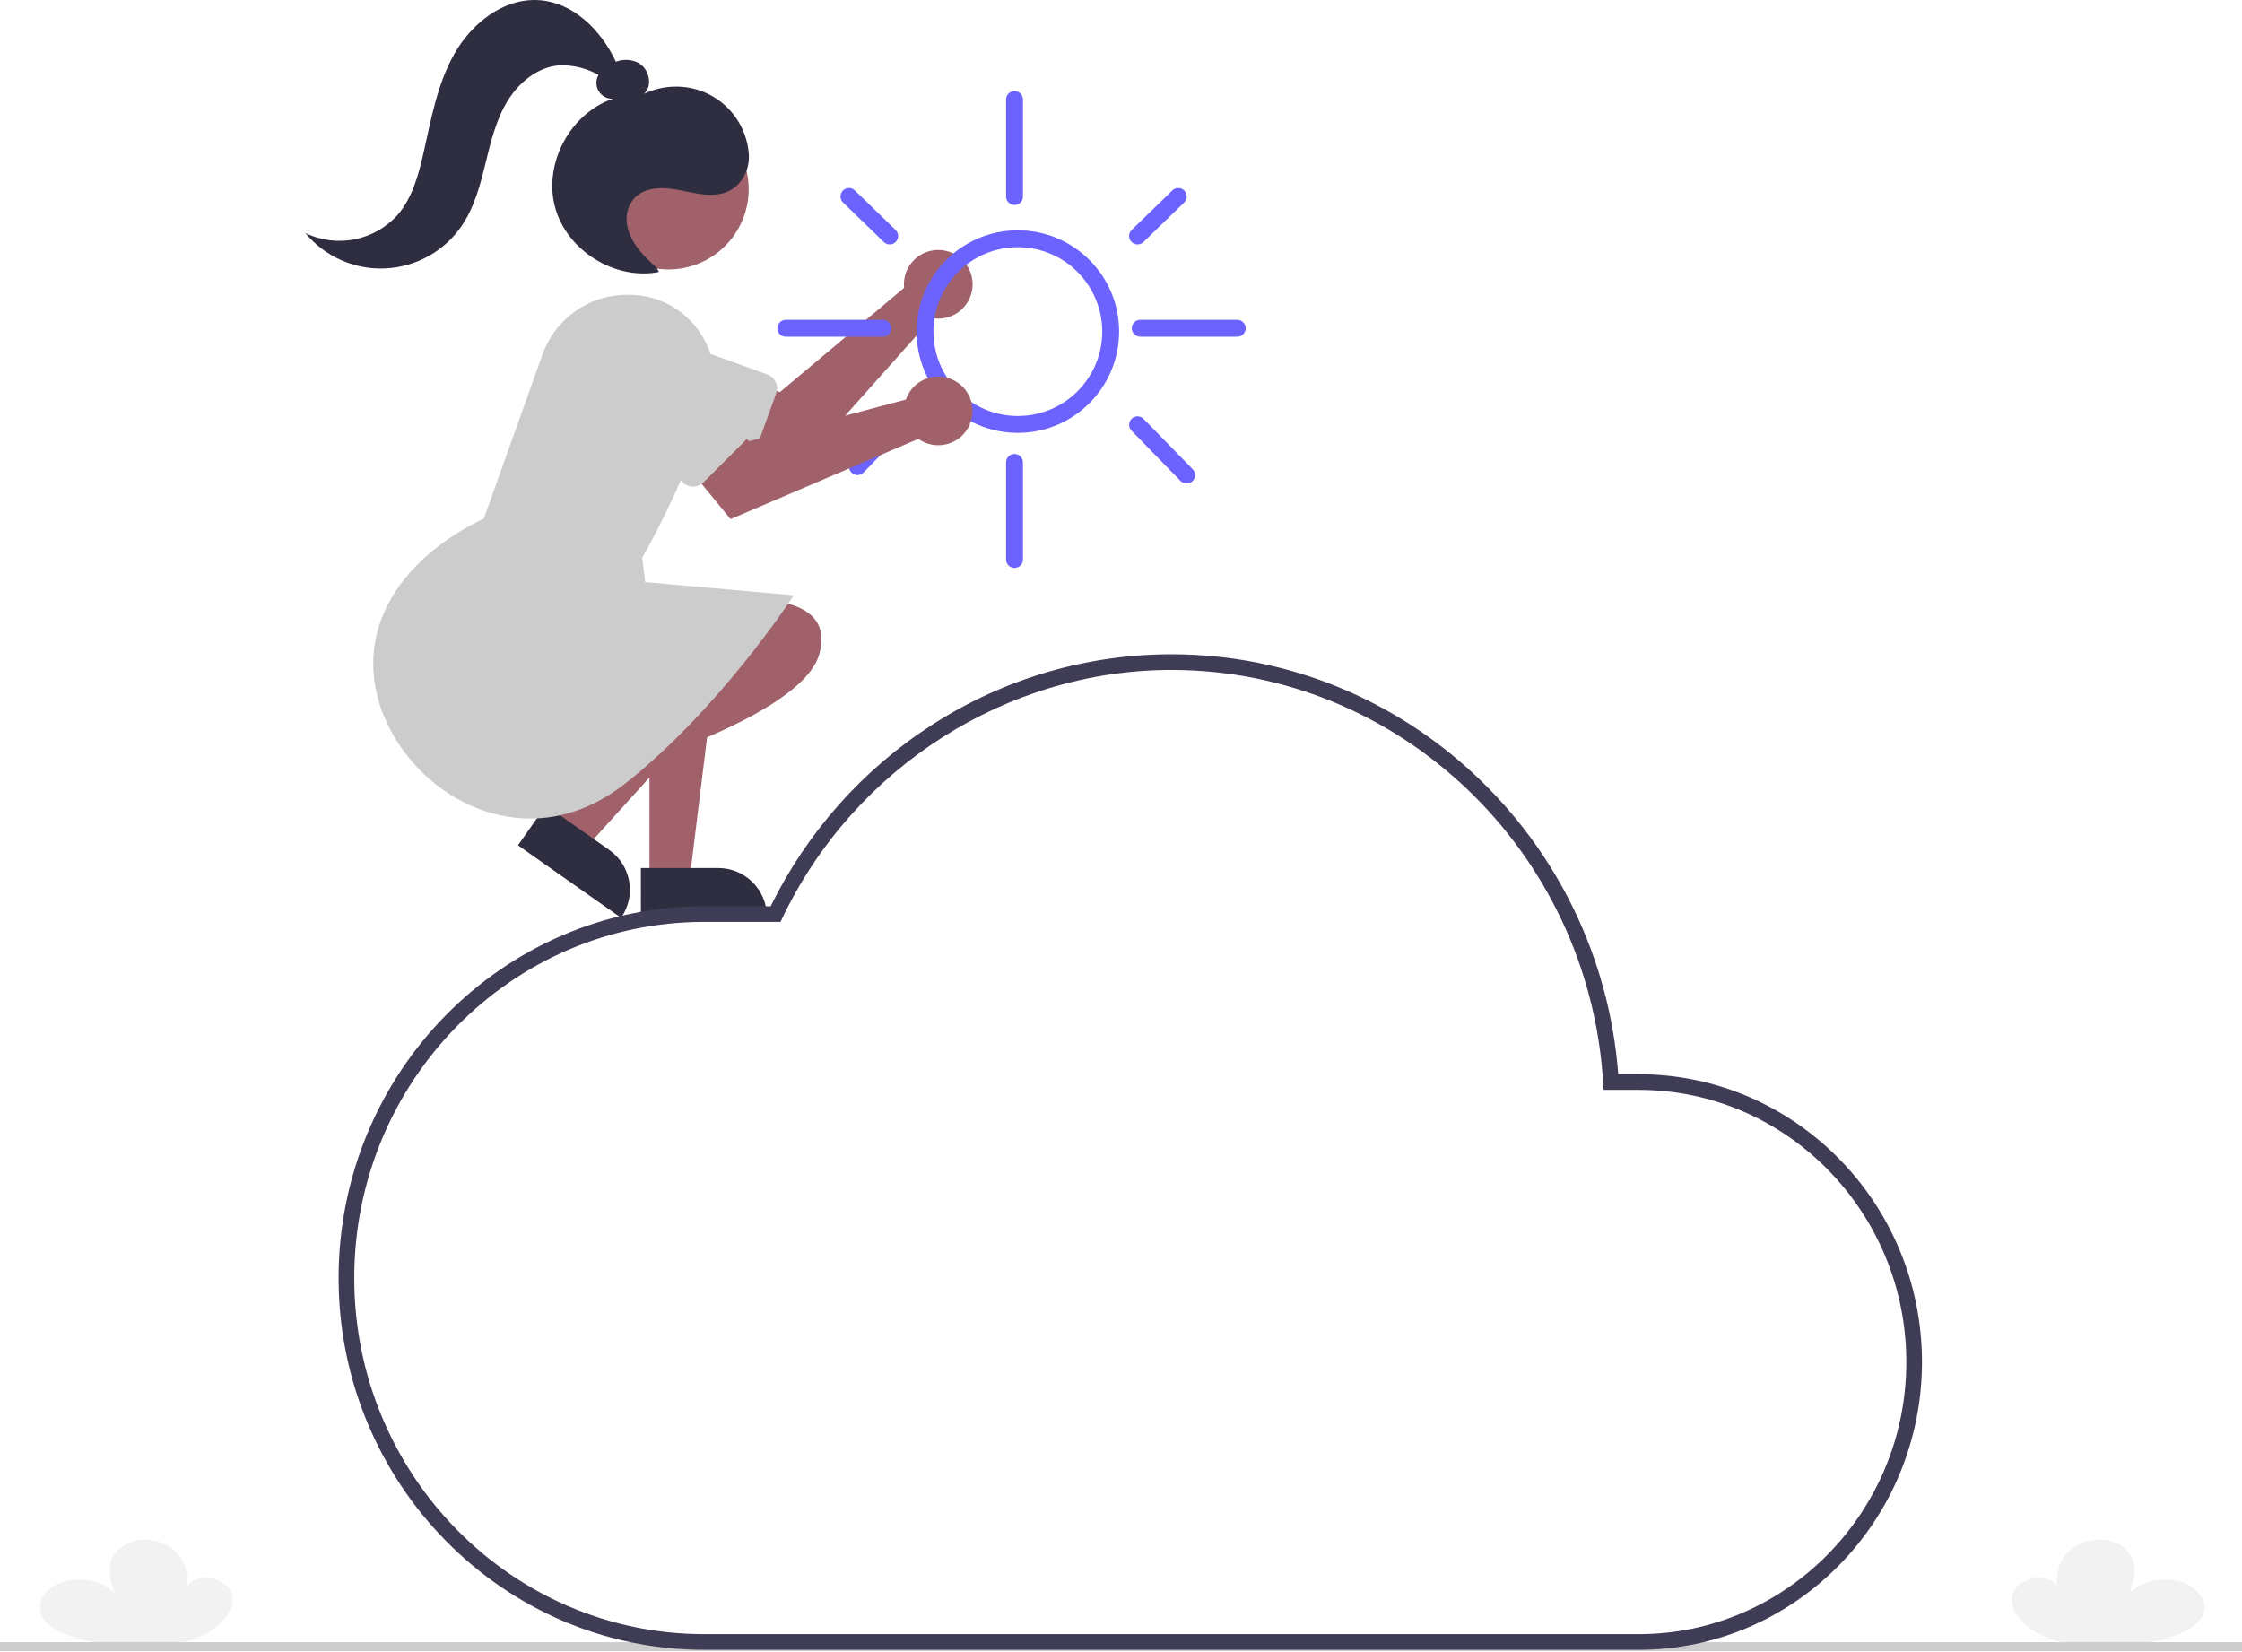
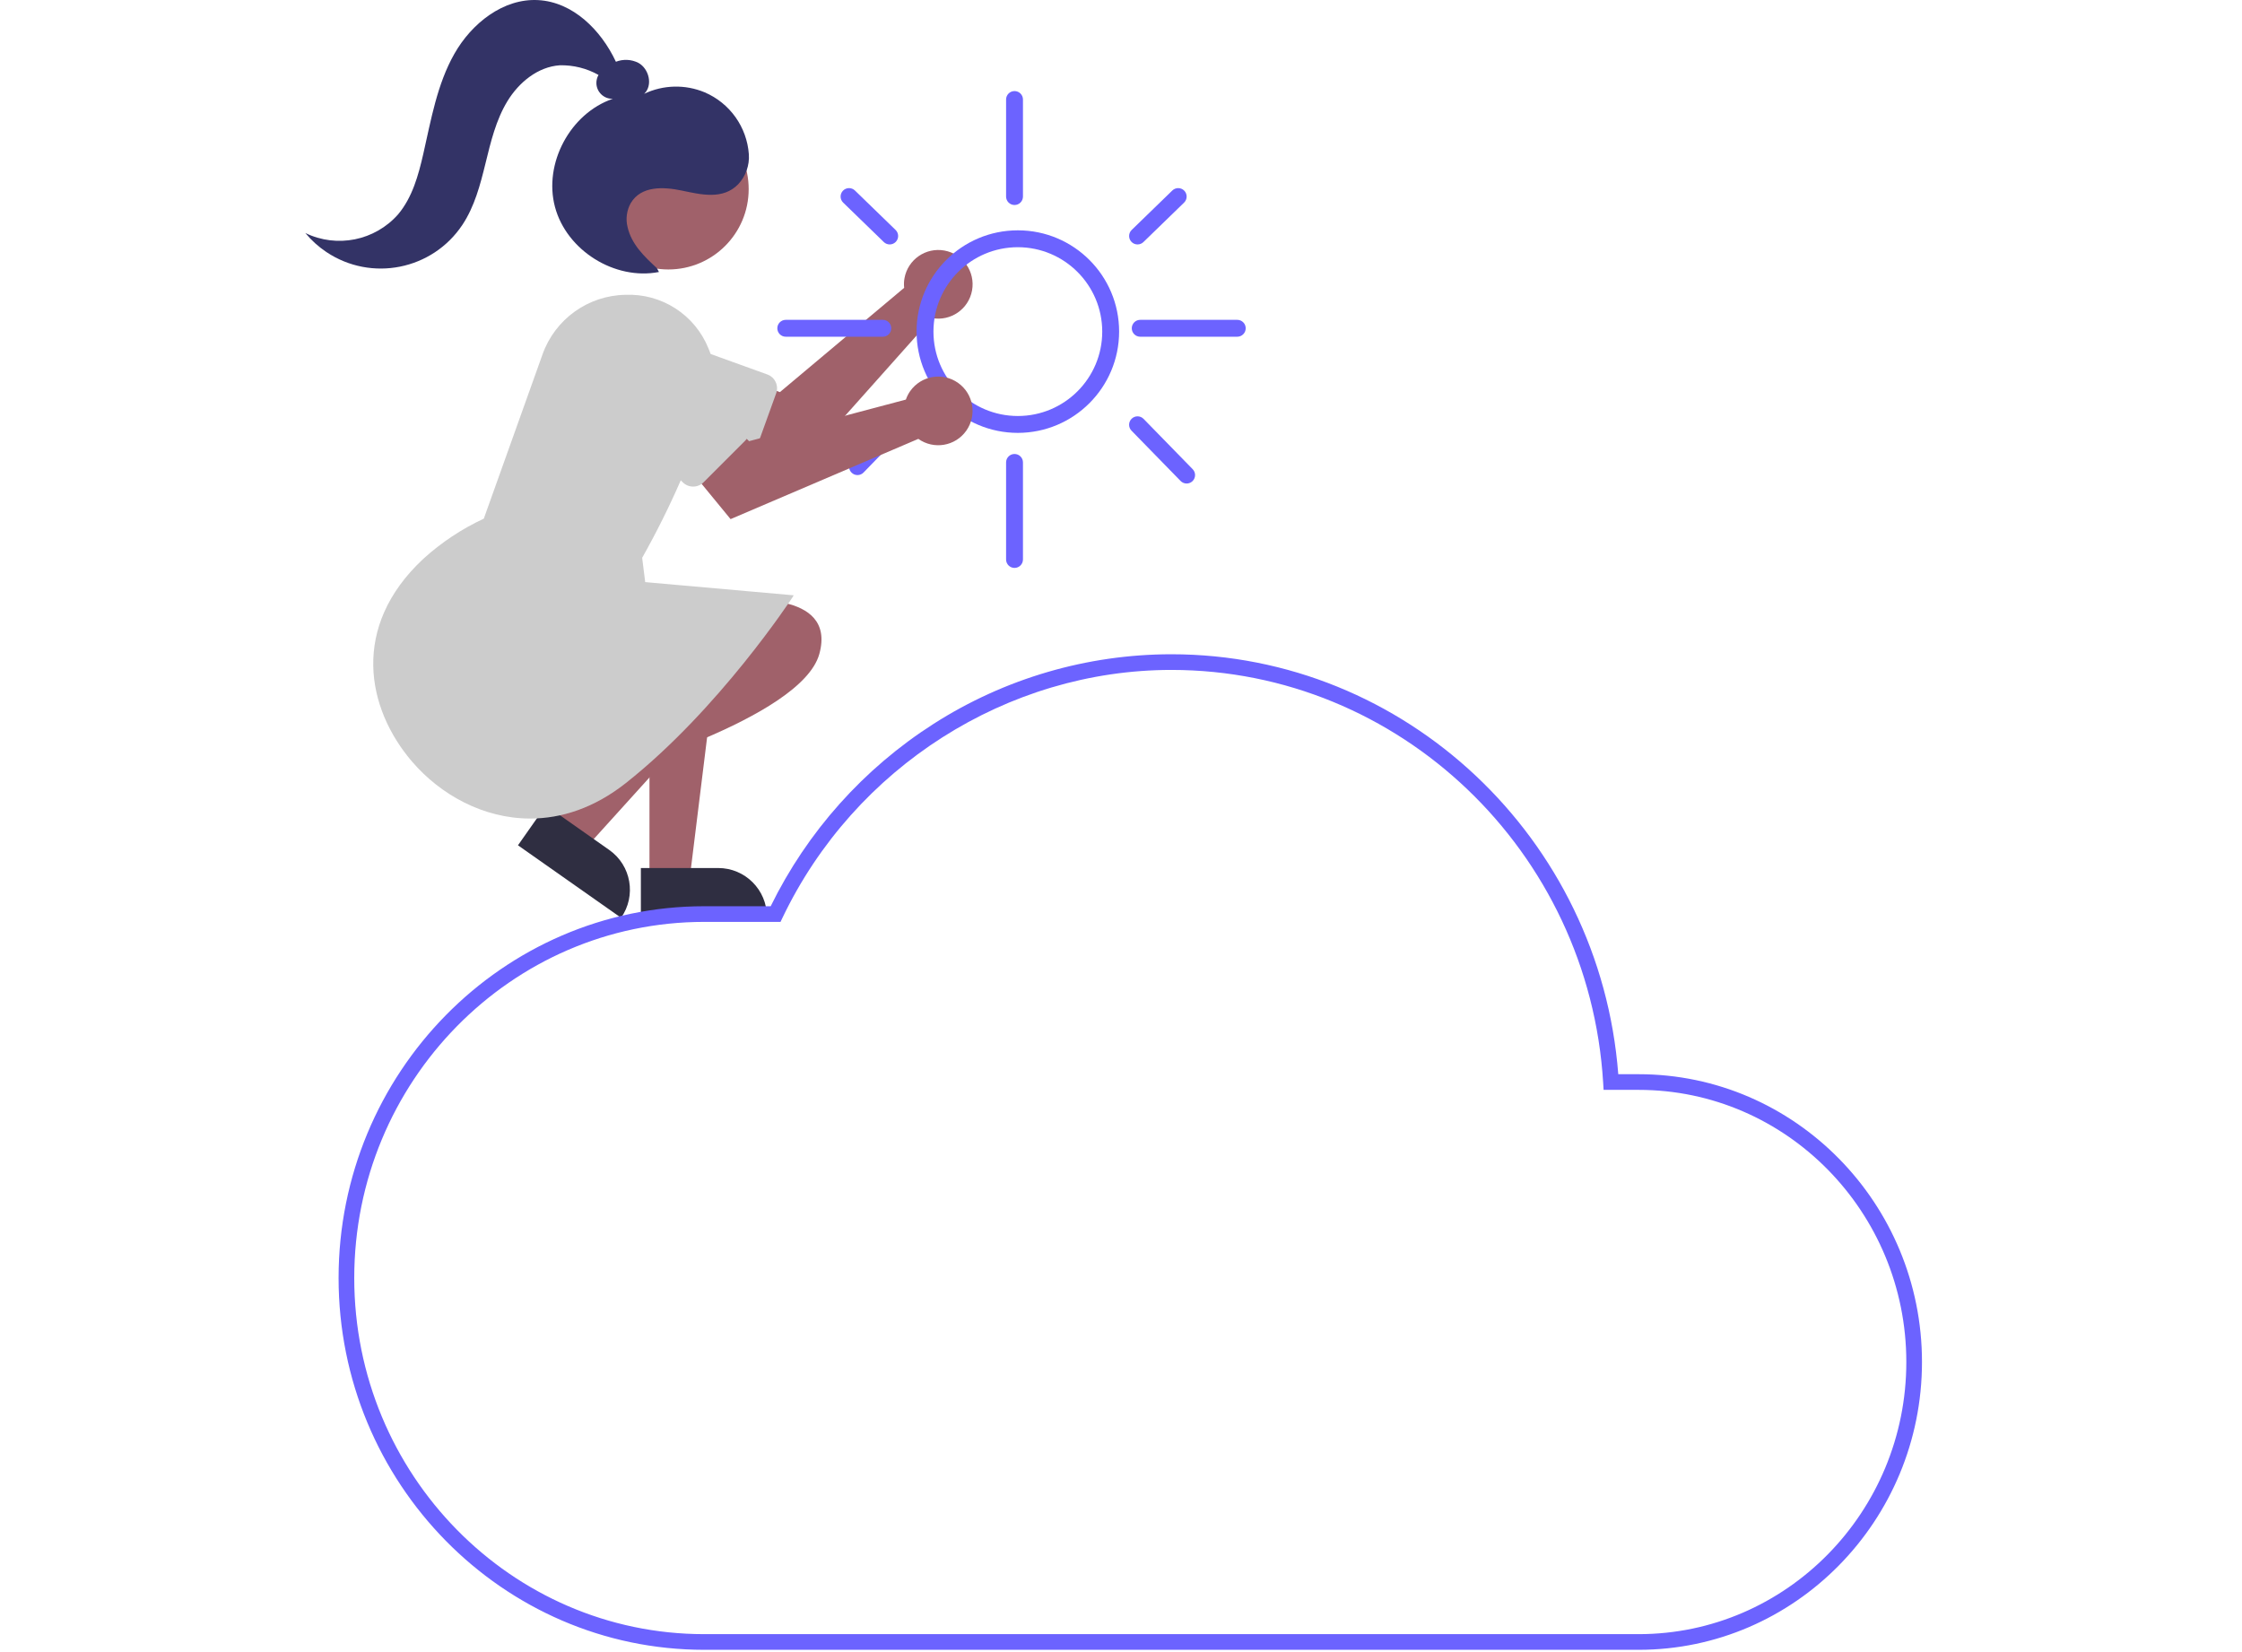
- <svg xmlns="http://www.w3.org/2000/svg" id="f3bef9ad-0239-4908-ae6d-7464f49c7d52" data-name="Layer 1" width="859.113" height="632.679" viewBox="0 0 859.113 632.679">
-   <path id="bf948e58-f613-467a-9468-983dc892a127" data-name="Path 449" d="M967.942,763.866c-10.593-.44-20.244-4.715-24.61-11.338q-.306-.465-.577-.943c-1.594-2.822-2.092-6.066-.349-8.847s6.1-4.893,10.468-4.454,7.785,3.926,5.976,6.686c-.4-5.578-.735-11.439,3.762-16.294a16.436,16.436,0,0,1,9.207-4.758c9.062-1.594,15.078,3.53,16.283,8.7.889,3.819-.339,7.7-1.562,11.479,3.769-4.457,12.732-6.44,19.6-4.335s10.673,8,8.328,12.9c-2.763,5.764-11.974,8.743-20.53,10.318C986.87,764.281,976.276,764.212,967.942,763.866Z" transform="translate(-170.4435 -133.6603)" fill="#f2f2f2" />
-   <path id="b42aec13-b3c1-4211-a06e-06d70154504c" data-name="Path 538" d="M232.952,763.866c10.593-.44,20.244-4.715,24.609-11.338q.307-.465.577-.943c1.594-2.822,2.092-6.066.349-8.847s-6.1-4.893-10.468-4.454-7.786,3.926-5.976,6.686c.4-5.578.735-11.439-3.762-16.294a16.436,16.436,0,0,0-9.206-4.758c-9.062-1.594-15.078,3.53-16.283,8.7-.889,3.819.339,7.7,1.562,11.479-3.769-4.457-12.732-6.44-19.6-4.335s-10.674,8-8.328,12.9c2.763,5.764,11.974,8.743,20.53,10.318C214.024,764.281,224.617,764.212,232.952,763.866Z" transform="translate(-170.4435 -133.6603)" fill="#f2f2f2" />
-   <rect id="ff921942-c1a5-4092-8e51-cfff0188952a" data-name="Rectangle 73" y="629.236" width="859.113" height="3.443" fill="#ccc" />
-   <path id="a8ec5313-8437-40fa-9ae6-49ad9c080ae2" data-name="Path 525" d="M516.845,241.872a13.191,13.191,0,0,0,.062,2.077l-47.612,39.958-14.2-5.141-10.559,20.414,31.043,14.776,52.052-58.411a13.155,13.155,0,1,0-10.787-13.674Z" transform="translate(-170.4435 -133.6603)" fill="#a0616a" />
-   <path id="b5ad9c77-52a4-4655-bf33-f0307720c346" data-name="Path 526" d="M452.989,308.973l-45.978-16.6a16.92,16.92,0,1,1,11.489-31.831l45.978,16.6a5.639,5.639,0,0,1,3.39,7.218l-0.0.001-7.659,21.221a5.648,5.648,0,0,1-7.22,3.39Z" transform="translate(-170.4435 -133.6603)" fill="#ccc" />
-   <path id="ee570c5a-79aa-496e-9580-2e913ce96aae" data-name="Path 527" d="M419.316,470.648h15.366l7.31-59.27h-22.678Z" transform="translate(-170.4435 -133.6603)" fill="#a0616a" />
-   <path id="ab71c019-c25e-46eb-a51f-1c429aa2c12d" data-name="Path 528" d="M464.315,484.917l-48.293.003-.001-18.659,29.634-.002a18.659,18.659,0,0,1,18.66,18.658Z" transform="translate(-170.4435 -133.6603)" fill="#2f2e41" />
-   <path id="f36d9583-efe1-4c6b-b146-57ada20cd73c" data-name="Path 529" d="M381.34,450.797l12.57,8.838,40.071-44.279-18.551-13.043Z" transform="translate(-170.4435 -133.6603)" fill="#a0616a" />
-   <path id="efce1b5c-13fd-487e-9a00-7bbfe0293cc7" data-name="Path 530" d="M408.43,485.321l-39.504-27.769,10.729-15.263,24.241,17.04a18.657,18.657,0,0,1,4.534,25.992Z" transform="translate(-170.4435 -133.6603)" fill="#2f2e41" />
-   <path id="b962c087-78c3-438a-b2f2-2ecccfec7131" data-name="Path 531" d="M452.939,363.882s38.347-4.524,31.464,20.359-83.577,46.374-83.577,46.374Z" transform="translate(-170.4435 -133.6603)" fill="#a0616a" />
-   <circle id="b4ce5f2d-2188-4402-bc9c-1bcfffccb703" data-name="Ellipse 71" cx="256.101" cy="72.466" r="30.784" fill="#a0616a" />
-   <path id="bec54b22-7d61-4f61-9a6e-d6909ce0cfb7" data-name="Path 532" d="M328.372,425.52c-17.517-20.4-23.646-51.7,4.288-77.736a92.071,92.071,0,0,1,23.168-15.386l22.512-62.963a34.309,34.309,0,0,1,31.709-22.808,32.834,32.834,0,0,1,31.851,20.484,28.5,28.5,0,0,1,.884,20.184,324.212,324.212,0,0,1-26.269,60.1l1.164,9.313,56.907,5.058-.531.863c-.277.45-28.128,42.885-63.758,71.052-12.183,9.63-24.78,13.622-36.67,13.621C355.598,447.306,339.2,438.127,328.372,425.52Z" transform="translate(-170.4435 -133.6603)" fill="#ccc" />
-   <path id="f5e0fb0e-7954-451a-aeef-f3006d7ce30b" data-name="Path 533" d="M323.002,215.786c5.446-6.49,7.782-14.978,9.662-23.24,2.973-13.071,5.274-26.587,11.88-38.252s18.745-21.33,32.13-20.594c13.309.732,24.068,11.439,29.779,23.621a10.594,10.594,0,0,1,8.6.415c4.116,2.254,5.655,8.661,2.229,11.869a28.44,28.44,0,0,1,23.159-.577,27.994,27.994,0,0,1,16.957,23.757,15.262,15.262,0,0,1-4.058,11.45c-5.906,6.08-14.26,3.983-21.688,2.434-7.016-1.463-15.561-1.858-19.514,4.827a12.53,12.53,0,0,0-1.219,9.156c1.514,6.673,6.455,11.321,11.248,15.77l.784,1.456c-16.924,3.3-35.4-8.258-39.844-24.919s5.84-35.882,22.162-41.44h0a6.1,6.1,0,0,1-5.48-9.145,29.015,29.015,0,0,0-14.805-3.699c-8.431.553-15.727,6.554-20.115,13.775s-6.375,15.6-8.387,23.807-4.19,16.569-8.882,23.6a37.55,37.55,0,0,1-60.161,3.086A29.967,29.967,0,0,0,323.002,215.786Z" transform="translate(-170.4435 -133.6603)" fill="#2f2e41" />
-   <path d="M560.473,299.527A38.807,38.807,0,1,1,599.279,260.72,38.851,38.851,0,0,1,560.473,299.527Zm0-71.145A32.339,32.339,0,1,0,592.811,260.72,32.375,32.375,0,0,0,560.473,228.381Z" transform="translate(-170.4435 -133.6603)" fill="#6c63ff" />
-   <path d="M559.199,212.212a3.234,3.234,0,0,1-3.234-3.234V171.788a3.234,3.234,0,0,1,6.468,0V208.978A3.234,3.234,0,0,1,559.199,212.212Z" transform="translate(-170.4435 -133.6603)" fill="#6c63ff" />
-   <path d="M508.731,262.681H471.541a3.234,3.234,0,0,1,0-6.468h37.19a3.234,3.234,0,0,1,0,6.468Z" transform="translate(-170.4435 -133.6603)" fill="#6c63ff" />
-   <path d="M644.554,262.681H607.364a3.234,3.234,0,0,1,0-6.468h37.19a3.234,3.234,0,0,1,0,6.468Z" transform="translate(-170.4435 -133.6603)" fill="#6c63ff" />
-   <path d="M606.342,227.322a3.234,3.234,0,0,1-2.252-5.555l15.574-15.11a3.234,3.234,0,1,1,4.503,4.642L608.594,226.409A3.222,3.222,0,0,1,606.342,227.322Z" transform="translate(-170.4435 -133.6603)" fill="#6c63ff" />
-   <path d="M511.369,227.322a3.223,3.223,0,0,1-2.252-.913l-15.574-15.11a3.234,3.234,0,1,1,4.503-4.642l15.574,15.11a3.234,3.234,0,0,1-2.252,5.555Z" transform="translate(-170.4435 -133.6603)" fill="#6c63ff" />
-   <path d="M499.029,315.696a3.235,3.235,0,0,1-2.32-5.487l15.574-16.038a3.234,3.234,0,0,1,4.641,4.507L501.349,314.715A3.229,3.229,0,0,1,499.029,315.696Z" transform="translate(-170.4435 -133.6603)" fill="#6c63ff" />
-   <path d="M625.15,318.93a3.218,3.218,0,0,1-2.314-.976l-18.808-19.272a3.233,3.233,0,1,1,4.628-4.516l18.808,19.272a3.233,3.233,0,0,1-2.314,5.492Z" transform="translate(-170.4435 -133.6603)" fill="#6c63ff" />
-   <path d="M559.199,351.269a3.234,3.234,0,0,1-3.234-3.234V310.845a3.234,3.234,0,1,1,6.468,0v37.19A3.234,3.234,0,0,1,559.199,351.269Z" transform="translate(-170.4435 -133.6603)" fill="#6c63ff" />
-   <path id="b0998da5-27dc-40b2-8d45-277f647e44e1" data-name="Path 536" d="M518.389,284.863a13.189,13.189,0,0,0-.826,1.906l-60.083,15.933-10.667-10.689-18.235,13.989,21.819,26.57,71.943-30.748a13.155,13.155,0,1,0-3.952-16.962Z" transform="translate(-170.4435 -133.6603)" fill="#a0616a" />
-   <path id="a2d8cb05-8bad-48ca-a39c-34dd34963d12" data-name="Path 537" d="M432.065,318.459l-34.563-34.568a16.92,16.92,0,1,1,23.929-23.929h0l34.565,34.565a5.639,5.639,0,0,1,.001,7.975l-.001.001-15.953,15.954a5.648,5.648,0,0,1-7.977,0Z" transform="translate(-170.4435 -133.6603)" fill="#ccc" />
-   <path d="M798.37,765.815H440.288c-77.252,0-140.1-63.906-140.1-142.458s62.849-142.458,140.1-142.458H465.762a173.714,173.714,0,0,1,62.432-69.888,169.271,169.271,0,0,1,91.134-26.659c89.593,0,164.269,70.452,171.219,160.913h7.823c59.858,0,108.557,49.469,108.557,110.275S858.229,765.815,798.37,765.815Zm-358.083-278.915c-73.943,0-134.1,61.214-134.1,136.458,0,75.243,60.157,136.458,134.1,136.458H798.37c56.55,0,102.557-46.777,102.557-104.275s-46.007-104.275-102.557-104.275H784.925l-.172-2.817c-5.406-88.651-78.069-158.095-165.424-158.095-62.904,0-121.383,37.229-148.983,94.843l-.816,1.704Z" transform="translate(-170.4435 -133.6603)" fill="#3f3d56" />
+ <svg xmlns="http://www.w3.org/2000/svg" version="1.1" id="f3bef9ad-0239-4908-ae6d-7464f49c7d52" x="0px" y="0px" width="859.113px" height="632.68px" viewBox="0 0 859.113 632.68" enable-background="new 0 0 859.113 632.68" xml:space="preserve">
+   <path id="a8ec5313-8437-40fa-9ae6-49ad9c080ae2" fill="#A0616A" d="M346.402,108.211c-0.034,0.693-0.013,1.387,0.062,2.077  l-47.612,39.958l-14.2-5.141l-10.559,20.414l31.043,14.776l52.052-58.411c7.148,1.297,13.995-3.447,15.292-10.596  c1.296-7.148-3.448-13.995-10.596-15.291c-7.148-1.297-13.995,3.447-15.292,10.596C346.495,107.128,346.431,107.668,346.402,108.211  L346.402,108.211z" />
+   <path id="b5ad9c77-52a4-4655-bf33-f0307720c346" fill="#CCCCCC" d="M282.545,175.313l-45.978-16.6  c-8.79-3.172-13.343-12.87-10.171-21.66c3.172-8.79,12.87-13.343,21.66-10.171l45.978,16.6c2.929,1.057,4.447,4.289,3.39,7.218l0,0  l-7.659,21.221C288.704,174.848,285.475,176.364,282.545,175.313L282.545,175.313z" />
+   <path id="ee570c5a-79aa-496e-9580-2e913ce96aae" fill="#A0616A" d="M248.872,336.987h15.366l7.31-59.27H248.87L248.872,336.987z" />
+   <path id="ab71c019-c25e-46eb-a51f-1c429aa2c12d" fill="#2F2E41" d="M293.871,351.257l-48.293,0.002l-0.001-18.659l29.634-0.001  C285.516,332.598,293.871,340.951,293.871,351.257L293.871,351.257z" />
+   <path id="f36d9583-efe1-4c6b-b146-57ada20cd73c" fill="#A0616A" d="M210.896,317.137l12.57,8.838l40.071-44.279l-18.551-13.043  L210.896,317.137z" />
+   <path id="efce1b5c-13fd-487e-9a00-7bbfe0293cc7" fill="#2F2E41" d="M237.986,351.66l-39.504-27.769l10.729-15.264l24.241,17.041  C241.881,331.594,243.912,343.23,237.986,351.66L237.986,351.66L237.986,351.66z" />
+   <path id="b962c087-78c3-438a-b2f2-2ecccfec7131" fill="#A0616A" d="M282.495,230.222c0,0,38.347-4.524,31.464,20.359  c-6.883,24.883-83.577,46.374-83.577,46.374L282.495,230.222z" />
+   <circle id="b4ce5f2d-2188-4402-bc9c-1bcfffccb703" fill="#A0616A" cx="256.101" cy="72.467" r="30.784" />
+   <path id="bec54b22-7d61-4f61-9a6e-d6909ce0cfb7" fill="#CCCCCC" d="M157.928,291.859c-17.517-20.4-23.646-51.7,4.288-77.736  c6.899-6.272,14.711-11.46,23.168-15.386l22.512-62.963c4.788-13.464,17.421-22.551,31.709-22.808  c13.882-0.599,26.638,7.604,31.851,20.484c2.75,6.395,3.064,13.574,0.884,20.184c-6.702,20.87-15.503,41.006-26.269,60.1  l1.164,9.313l56.907,5.058l-0.531,0.863c-0.277,0.45-28.128,42.885-63.758,71.052c-12.183,9.63-24.78,13.622-36.67,13.621  C185.154,313.646,168.756,304.466,157.928,291.859z" />
+   <path id="f5e0fb0e-7954-451a-aeef-f3006d7ce30b" fill="#333366" d="M152.558,82.125c5.446-6.49,7.782-14.978,9.662-23.24  c2.973-13.071,5.274-26.587,11.88-38.252s18.745-21.33,32.13-20.594c13.309,0.732,24.068,11.439,29.779,23.621  c2.796-1.085,5.921-0.934,8.6,0.415c4.116,2.254,5.655,8.661,2.229,11.869c7.288-3.47,15.708-3.68,23.159-0.577  c9.66,4.113,16.207,13.285,16.957,23.757c0.29,4.214-1.179,8.359-4.058,11.45c-5.906,6.08-14.26,3.983-21.688,2.434  c-7.016-1.463-15.561-1.858-19.514,4.827c-1.557,2.786-1.993,6.06-1.219,9.156c1.514,6.673,6.455,11.321,11.248,15.77l0.784,1.456  c-16.924,3.3-35.4-8.258-39.844-24.919c-4.444-16.661,5.84-35.882,22.162-41.44l0,0c-3.367,0.108-6.185-2.533-6.293-5.9  c-0.037-1.136,0.245-2.26,0.813-3.245c-4.516-2.532-9.628-3.809-14.805-3.699c-8.431,0.553-15.727,6.554-20.115,13.775  c-4.388,7.221-6.375,15.6-8.387,23.807c-2.012,8.207-4.19,16.569-8.882,23.6c-11.515,17.248-34.832,21.894-52.08,10.379  c-3.034-2.025-5.756-4.482-8.081-7.293C129.111,95.158,143.658,92.23,152.558,82.125z" />
+   <path fill="#6C63FF" d="M390.029,165.866c-21.433,0-38.807-17.374-38.807-38.807c0-21.432,17.374-38.807,38.807-38.807  s38.807,17.375,38.807,38.807C428.812,148.482,411.451,165.842,390.029,165.866z M390.029,94.721  c-17.86,0-32.339,14.479-32.339,32.339c0,17.86,14.479,32.339,32.339,32.339s32.339-14.479,32.339-32.339l0,0  C422.348,109.208,407.881,94.741,390.029,94.721z" />
+   <path fill="#6C63FF" d="M388.756,78.552c-1.786,0-3.234-1.448-3.234-3.234v-37.19c0-1.786,1.448-3.234,3.234-3.234  c1.786,0,3.234,1.448,3.234,3.234v37.19C391.989,77.104,390.542,78.552,388.756,78.552z" />
+   <path fill="#6C63FF" d="M338.287,129.021h-37.189c-1.786,0-3.234-1.448-3.234-3.234s1.448-3.234,3.234-3.234l0,0h37.189  c1.786,0,3.234,1.448,3.234,3.234S340.073,129.021,338.287,129.021z" />
+   <path fill="#6C63FF" d="M474.11,129.021h-37.19c-1.785,0-3.233-1.448-3.233-3.234s1.448-3.234,3.233-3.234h37.19  c1.786,0,3.233,1.448,3.233,3.234S475.896,129.021,474.11,129.021z" />
+   <path fill="#6C63FF" d="M435.898,93.662c-1.785,0-3.233-1.448-3.233-3.234c0-0.875,0.354-1.712,0.982-2.321l15.573-15.11  c1.279-1.247,3.327-1.22,4.573,0.059c1.247,1.279,1.221,3.327-0.059,4.573c-0.003,0.003-0.007,0.007-0.011,0.01l-15.574,15.11  C437.548,93.335,436.74,93.663,435.898,93.662z" />
+   <path fill="#6C63FF" d="M340.926,93.662c-0.841,0.001-1.649-0.327-2.252-0.913L323.1,77.639c-1.285-1.24-1.321-3.288-0.08-4.572  c1.241-1.285,3.288-1.321,4.573-0.081c0.003,0.003,0.007,0.007,0.011,0.011l15.574,15.11c1.282,1.244,1.313,3.291,0.07,4.573  C342.638,93.307,341.8,93.662,340.926,93.662L340.926,93.662z" />
+   <path fill="#6C63FF" d="M328.585,182.036c-1.787,0-3.234-1.449-3.233-3.236c0-0.84,0.328-1.648,0.913-2.251l15.574-16.038  c1.244-1.282,3.292-1.312,4.574-0.067c1.281,1.244,1.312,3.292,0.067,4.573l-15.574,16.039  C330.297,181.683,329.46,182.037,328.585,182.036z" />
+   <path fill="#6C63FF" d="M454.707,185.27c-0.872,0.001-1.707-0.351-2.314-0.976l-18.808-19.272c-1.25-1.276-1.228-3.323,0.048-4.572  c1.275-1.249,3.323-1.228,4.572,0.048c0.003,0.002,0.005,0.005,0.008,0.008l18.808,19.272c1.248,1.277,1.224,3.324-0.054,4.572  C456.362,184.939,455.551,185.27,454.707,185.27L454.707,185.27z" />
+   <path fill="#6C63FF" d="M388.756,217.608c-1.786,0-3.234-1.448-3.234-3.234v-37.189c0-1.786,1.448-3.234,3.234-3.234  c1.786,0,3.234,1.448,3.234,3.234v37.189C391.989,216.161,390.542,217.608,388.756,217.608z" />
+   <path id="b0998da5-27dc-40b2-8d45-277f647e44e1" fill="#A0616A" d="M347.945,151.203c-0.325,0.612-0.601,1.25-0.826,1.906  l-60.083,15.933l-10.667-10.689l-18.235,13.989l21.819,26.57l71.943-30.748c5.92,4.212,14.133,2.828,18.345-3.092  c4.212-5.919,2.828-14.133-3.092-18.345c-5.919-4.212-14.133-2.828-18.345,3.092C348.489,150.261,348.202,150.723,347.945,151.203  L347.945,151.203z" />
+   <path id="a2d8cb05-8bad-48ca-a39c-34dd34963d12" fill="#CCCCCC" d="M261.621,184.798l-34.563-34.568  c-6.611-6.605-6.616-17.318-0.011-23.929c6.605-6.611,17.318-6.616,23.929-0.011c0.003,0.003,0.007,0.007,0.011,0.011l0,0  l34.565,34.565c2.202,2.202,2.203,5.772,0.001,7.975l-0.001,0.001l-15.953,15.954c-2.205,2.199-5.772,2.199-7.977,0L261.621,184.798  z" />
+   <path fill="#6C63FF" d="M627.927,632.154H269.844c-77.251,0-140.1-63.906-140.1-142.457c0-78.552,62.849-142.458,140.1-142.458  h25.475c14.016-28.575,35.612-52.751,62.433-69.888c27.212-17.399,58.834-26.65,91.134-26.659  c89.593,0,164.269,70.452,171.219,160.912h7.822c59.858,0,108.557,49.47,108.557,110.275S687.785,632.154,627.927,632.154z   M269.844,353.239c-73.943,0-134.1,61.215-134.1,136.458c0,75.242,60.157,136.457,134.1,136.457h358.083  c56.55,0,102.557-46.777,102.557-104.274c0-57.498-46.007-104.275-102.557-104.275h-13.445l-0.172-2.817  c-5.405-88.651-78.068-158.095-165.424-158.095c-62.904,0-121.383,37.229-148.983,94.843l-0.816,1.704H269.844z" />
</svg>
